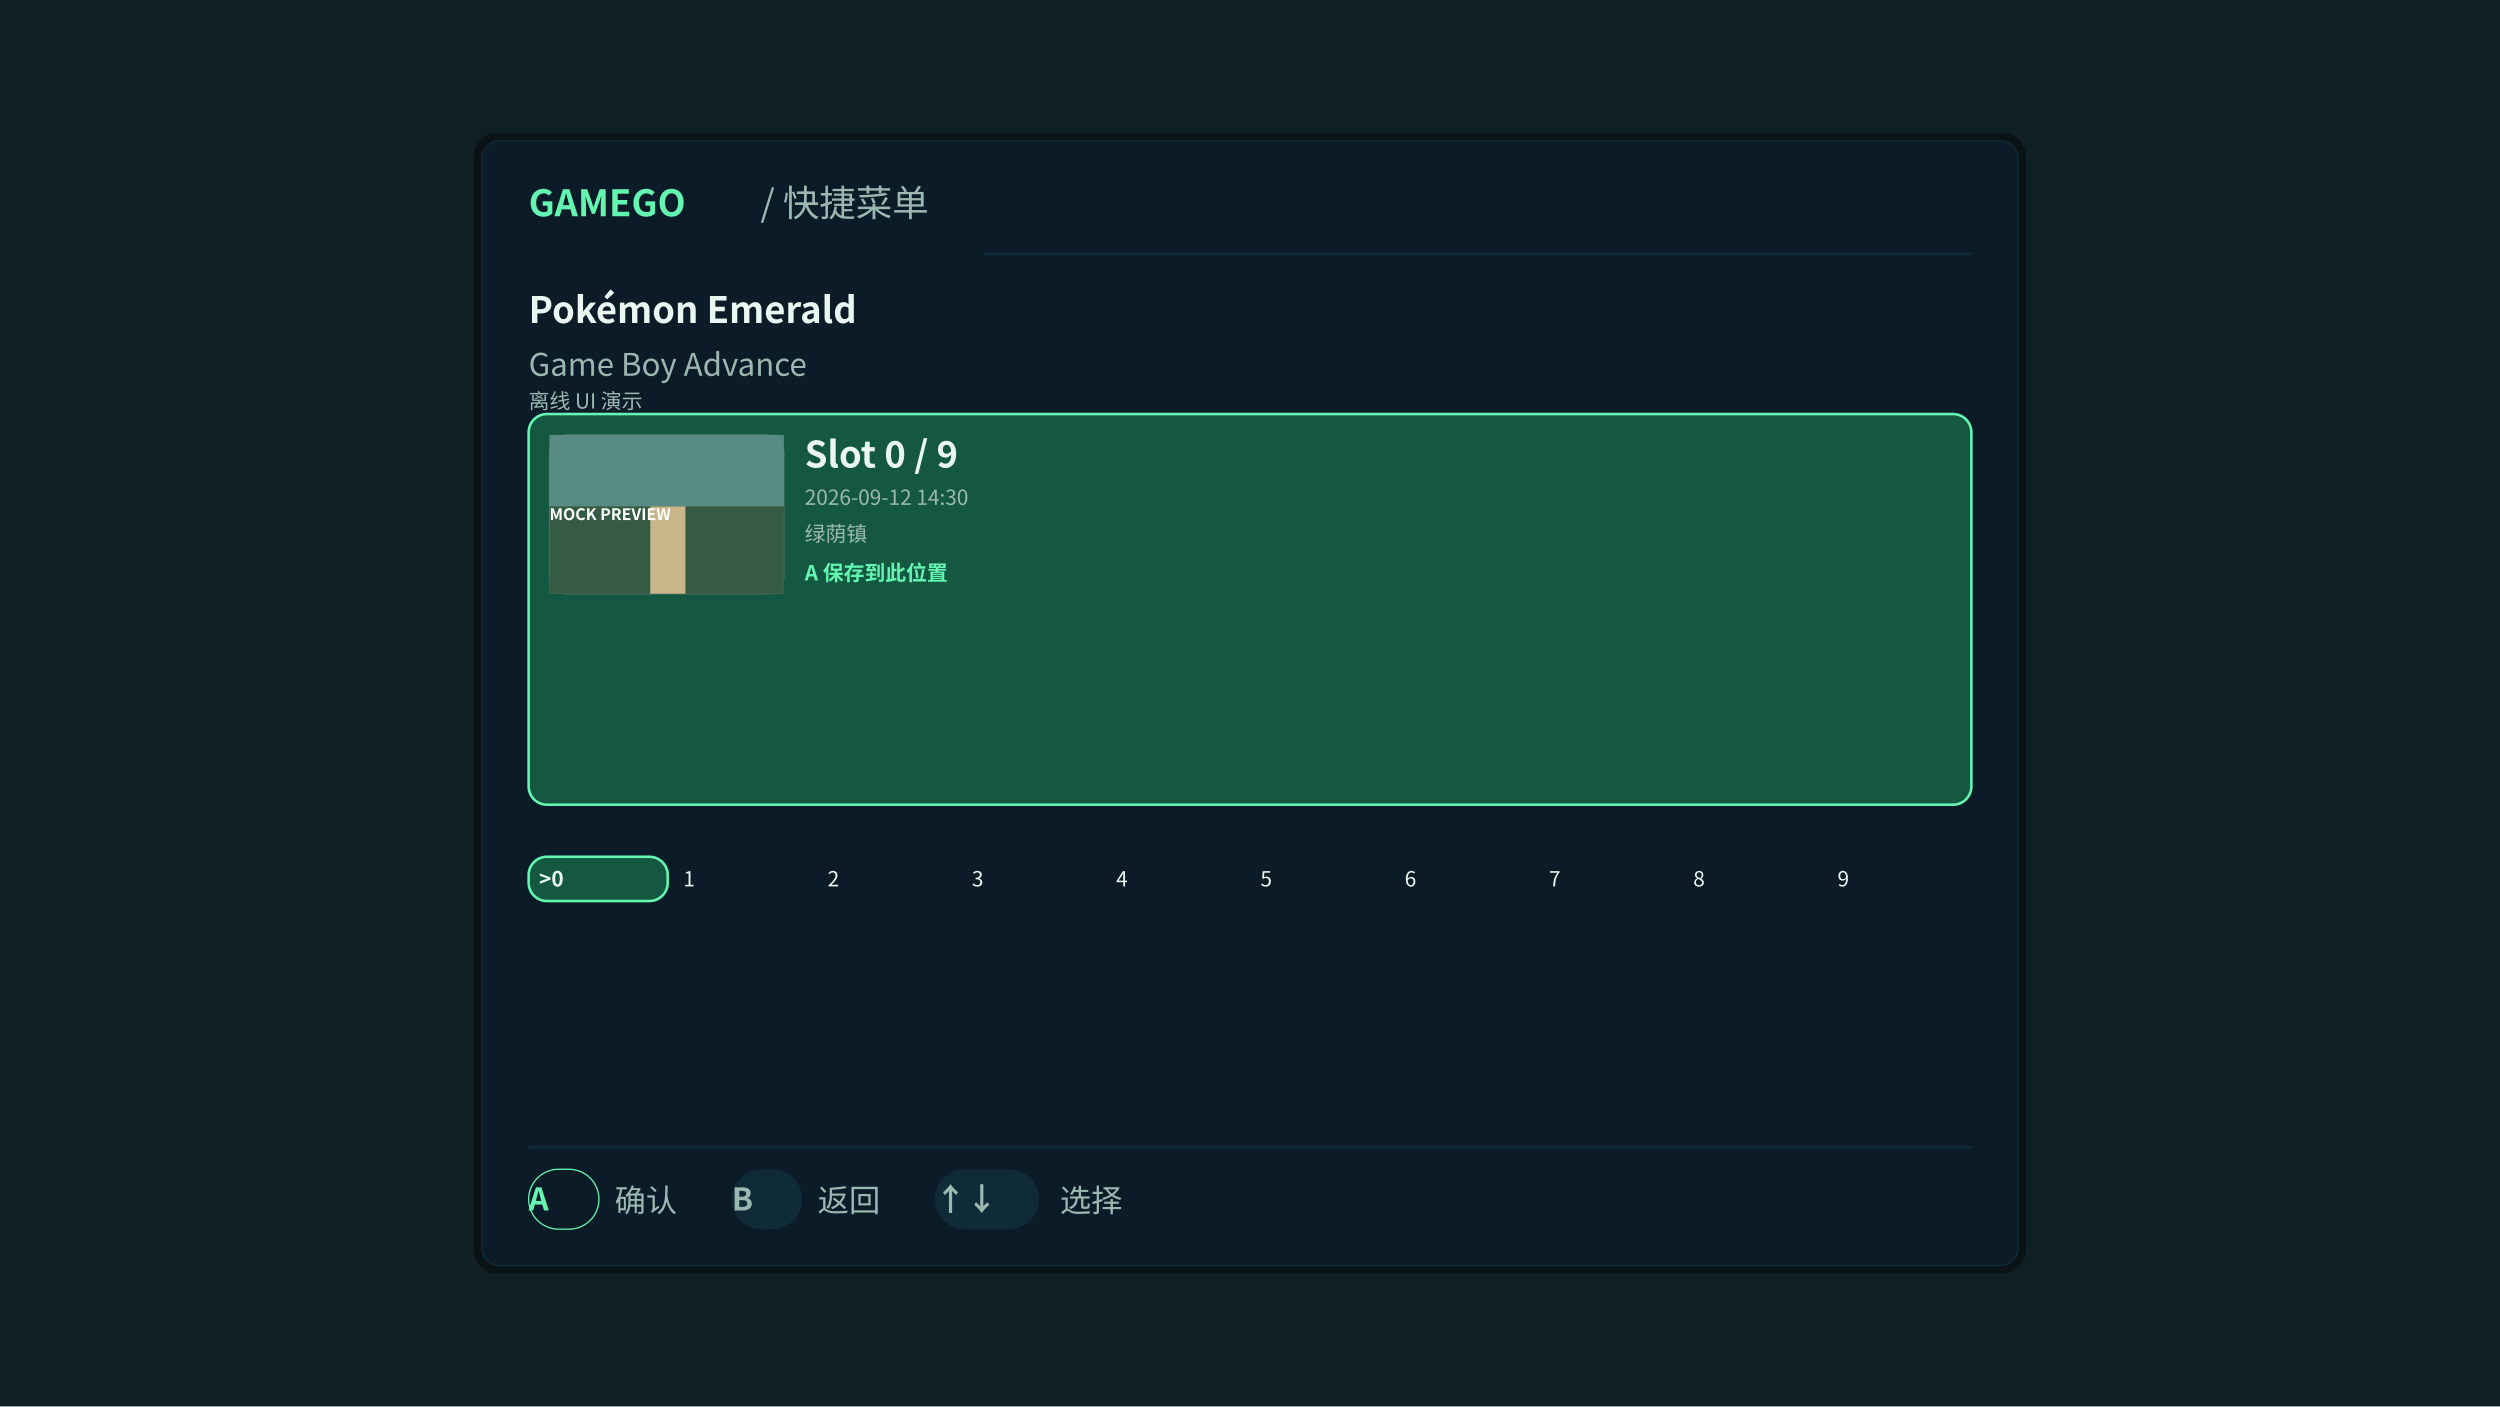
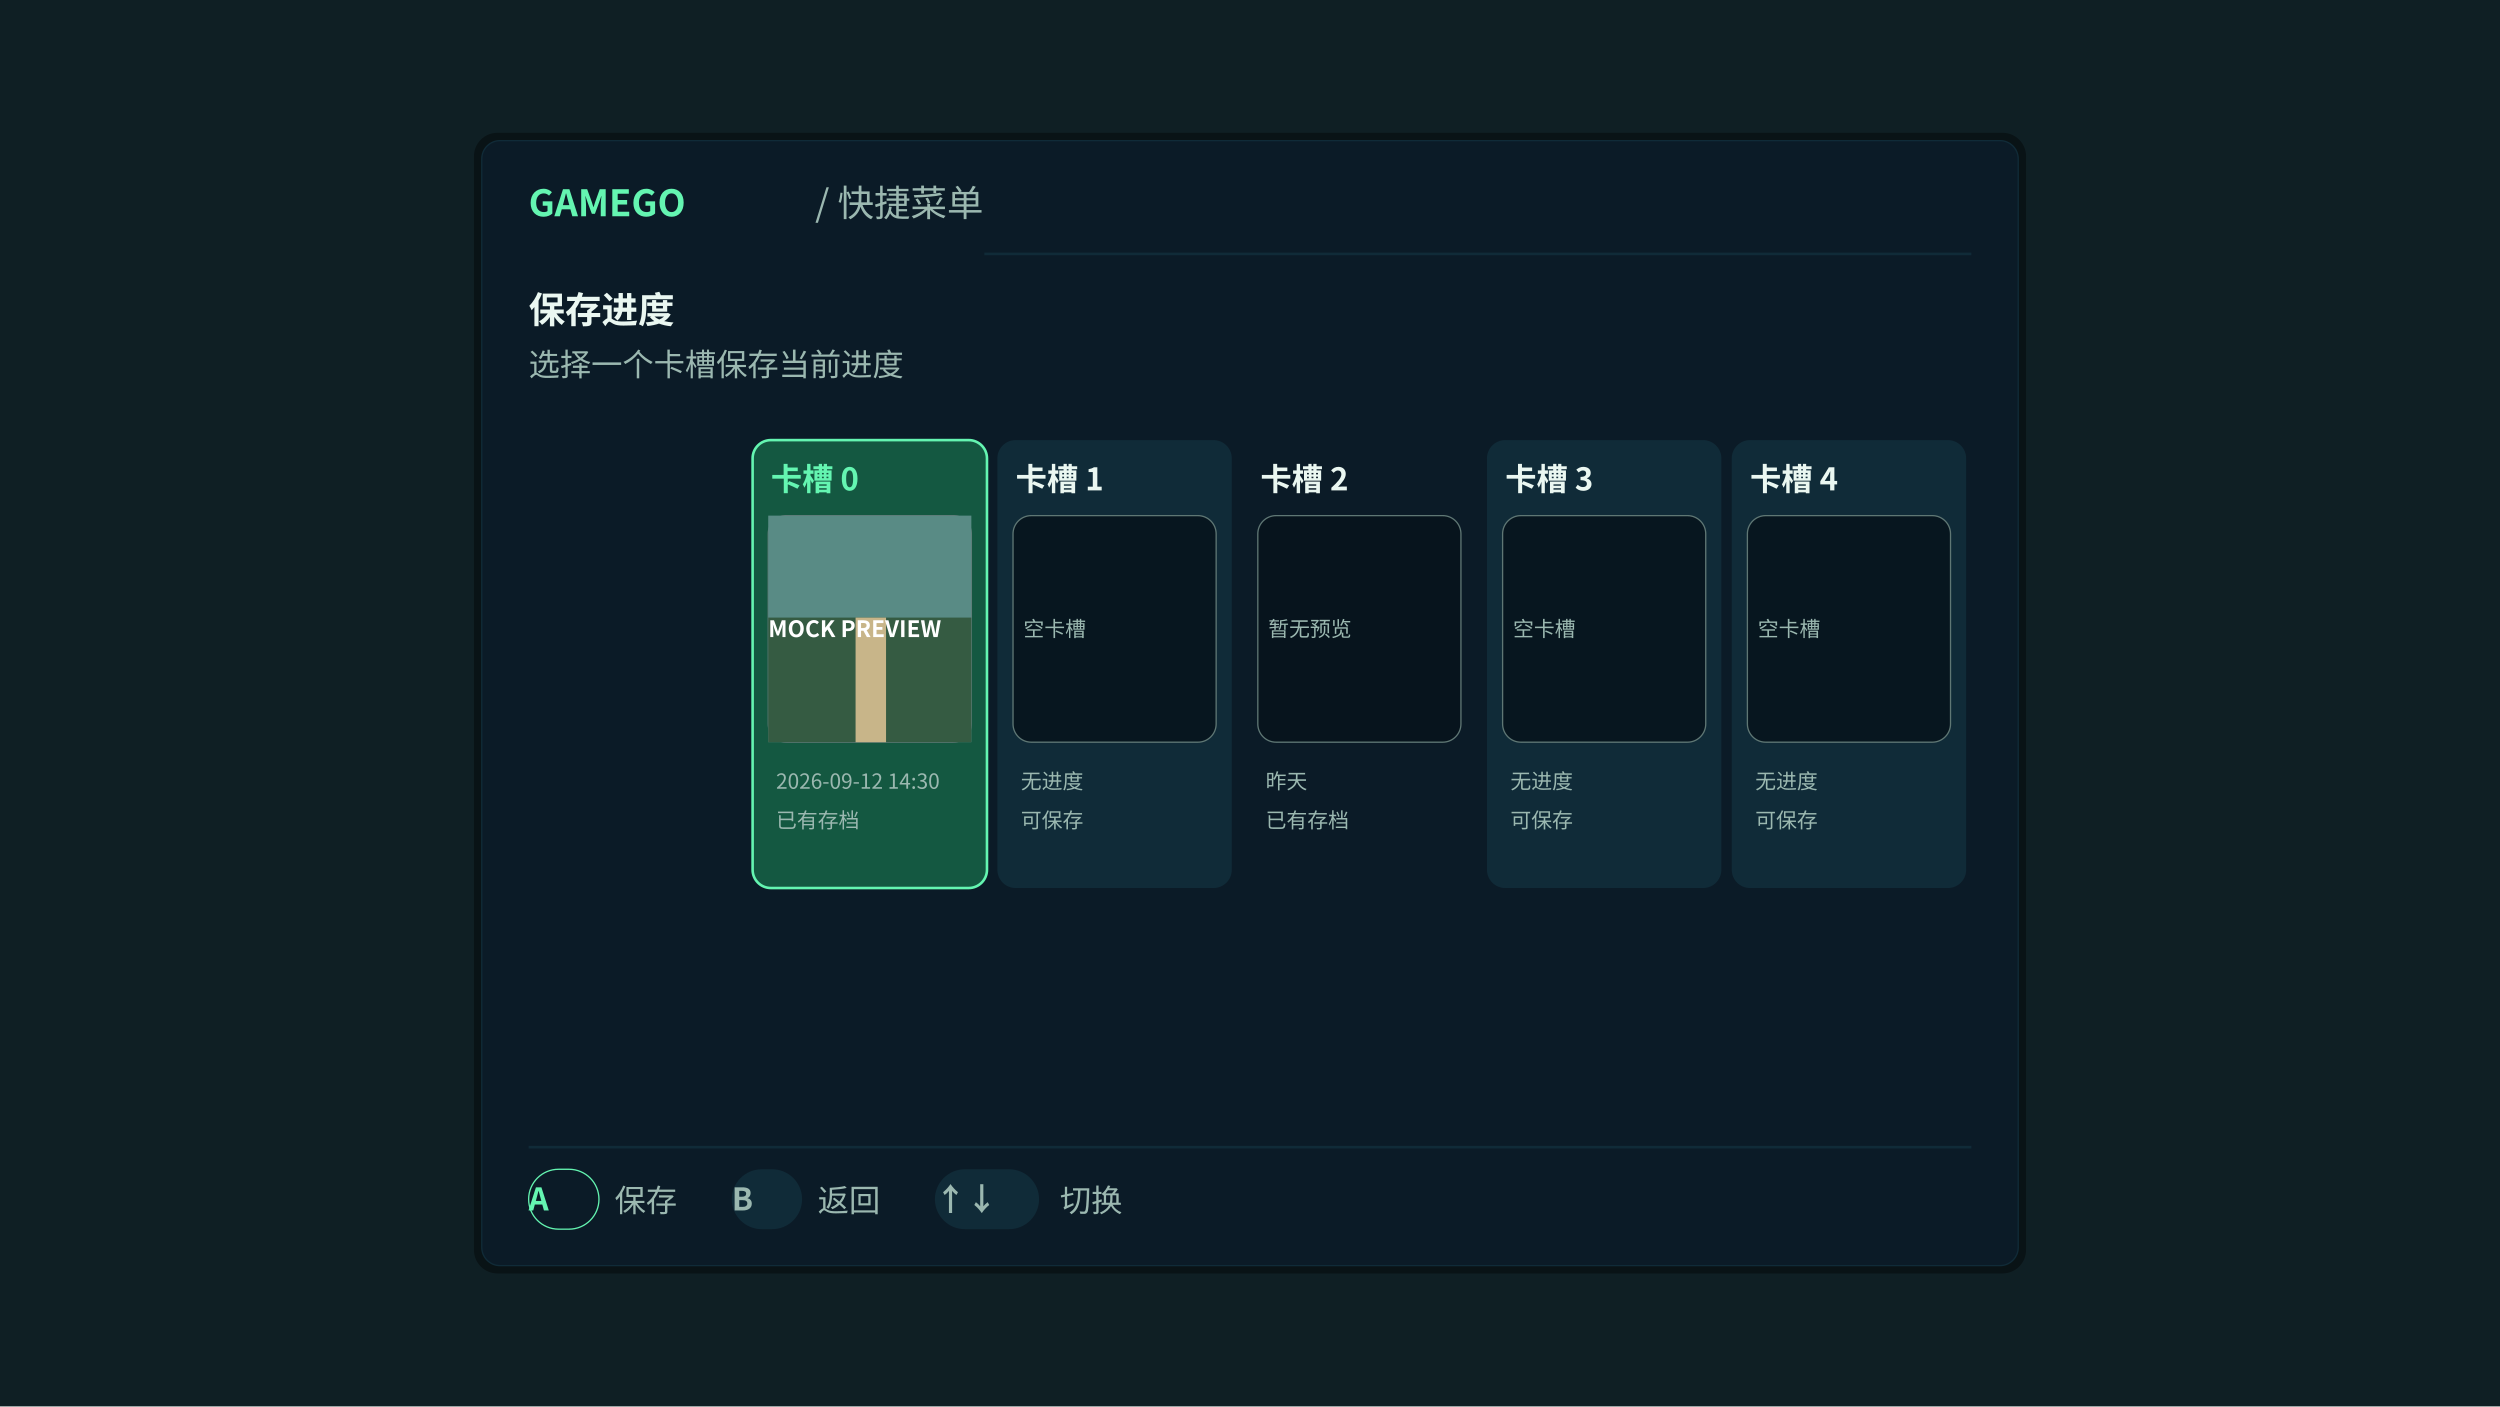
<svg xmlns="http://www.w3.org/2000/svg" width="1280" height="720" viewBox="0 0 1280 720">
  <rect width="100%" height="100%" fill="#456657" />
  <rect x="0" y="0" width="1280" height="720" rx="0" fill="#07131c" fill-opacity="0.851" stroke="#000000" stroke-opacity="0" stroke-width="0" />
  <rect x="242.667" y="68" width="794.667" height="584" rx="12" fill="#000000" fill-opacity="0.4" stroke="#000000" stroke-opacity="0" stroke-width="0" />
  <rect x="246.667" y="72" width="786.667" height="576" rx="9.333" fill="#0b1b27" fill-opacity="1" stroke="#102b38" stroke-opacity="1" stroke-width="0.667" />
  <defs>
    <clipPath id="c0">
-       <rect x="270.667" y="93.333" width="113.333" height="21.333" />
+       <rect x="270.667" y="93.333" width="146.667" height="21.333" />
    </clipPath>
  </defs>
  <text x="270.667" y="110.72" fill="#64f5b1" font-size="18.667" font-weight="600" font-family="PingFang SC,Noto Sans CJK SC,sans-serif" clip-path="url(#c0)">GAMEGO</text>
  <defs>
    <clipPath id="c1">
-       <rect x="389.333" y="93.333" width="620" height="21.333" />
-     </clipPath>
-   </defs>
-   <text x="389.333" y="110.72" fill="#9bb8b0" font-size="18.667" font-weight="400" font-family="PingFang SC,Noto Sans CJK SC,sans-serif" clip-path="url(#c1)">/  快捷菜单</text>
+       <rect x="417.333" y="93.333" width="592" height="21.333" />
+     </clipPath>
+   </defs>
+   <text x="417.333" y="110.72" fill="#9bb8b0" font-size="18.667" font-weight="400" font-family="PingFang SC,Noto Sans CJK SC,sans-serif" clip-path="url(#c1)">/  快捷菜单</text>
  <rect x="504" y="129.333" width="505.333" height="1.333" rx="0" fill="#102b38" fill-opacity="1" stroke="#000000" stroke-opacity="0" stroke-width="0" />
  <defs>
    <clipPath id="c2">
      <rect x="270.667" y="145.333" width="738.667" height="26.667" />
    </clipPath>
  </defs>
-   <text x="270.667" y="165.387" fill="#eaf7f1" font-size="18.667" font-weight="600" font-family="PingFang SC,Noto Sans CJK SC,sans-serif" clip-path="url(#c2)">Pokémon Emerald</text>
+   <text x="270.667" y="165.387" fill="#eaf7f1" font-size="18.667" font-weight="600" font-family="PingFang SC,Noto Sans CJK SC,sans-serif" clip-path="url(#c2)">保存进度</text>
  <defs>
    <clipPath id="c3">
      <rect x="270.667" y="176" width="738.667" height="21.333" />
    </clipPath>
  </defs>
-   <text x="270.667" y="192.427" fill="#9bb8b0" font-size="16" font-weight="400" font-family="PingFang SC,Noto Sans CJK SC,sans-serif" clip-path="url(#c3)">Game Boy Advance</text>
+   <text x="270.667" y="192.427" fill="#9bb8b0" font-size="16" font-weight="400" font-family="PingFang SC,Noto Sans CJK SC,sans-serif" clip-path="url(#c3)">选择一个卡槽保存当前进度</text>
+   <rect x="385.333" y="225.333" width="120" height="229.333" rx="9.333" fill="#145841" fill-opacity="1" stroke="#64f5b1" stroke-opacity="1" stroke-width="1.333" />
  <defs>
    <clipPath id="c4">
-       <rect x="270.667" y="197.333" width="738.667" height="16" />
-     </clipPath>
-   </defs>
-   <text x="270.667" y="209.173" fill="#9bb8b0" font-size="10.667" font-weight="400" font-family="PingFang SC,Noto Sans CJK SC,sans-serif" clip-path="url(#c4)">离线 UI 演示</text>
+       <rect x="394.667" y="236" width="101.333" height="18.667" />
+     </clipPath>
+   </defs>
+   <text x="394.667" y="251.093" fill="#64f5b1" font-size="16" font-weight="600" font-family="PingFang SC,Noto Sans CJK SC,sans-serif" clip-path="url(#c4)">卡槽 0</text>
+   <rect x="393.333" y="264" width="104" height="116" rx="9.333" fill="#07131c" fill-opacity="0.851" stroke="#5f7774" stroke-opacity="1" stroke-width="0.667" />
+   <rect x="393.333" y="264" width="104" height="116" rx="0" fill="#598b85" fill-opacity="1" stroke="#000000" stroke-opacity="0" stroke-width="0" />
+   <rect x="393.333" y="316.2" width="104" height="63.8" rx="0" fill="#355b42" fill-opacity="1" stroke="#000000" stroke-opacity="0" stroke-width="0" />
+   <rect x="438.053" y="316.2" width="15.6" height="63.8" rx="0" fill="#c8b589" fill-opacity="1" stroke="#000000" stroke-opacity="0" stroke-width="0" />
  <defs>
    <clipPath id="c5">
-       <rect x="270.667" y="212" width="738.667" height="50.667" />
-     </clipPath>
-   </defs>
-   <text x="270.667" y="244.053" fill="#eaf7f1" font-size="18.667" font-weight="600" font-family="PingFang SC,Noto Sans CJK SC,sans-serif" clip-path="url(#c5)">保存进度</text>
-   <rect x="270.667" y="212" width="738.667" height="200" rx="9.333" fill="#145841" fill-opacity="1" stroke="#64f5b1" stroke-opacity="1" stroke-width="1.333" />
-   <rect x="281.333" y="222.667" width="120" height="81.333" rx="9.333" fill="#07131c" fill-opacity="0.851" stroke="#5f7774" stroke-opacity="1" stroke-width="0.667" />
-   <rect x="281.333" y="222.667" width="120" height="81.333" rx="0" fill="#598b85" fill-opacity="1" stroke="#000000" stroke-opacity="0" stroke-width="0" />
-   <rect x="281.333" y="259.267" width="120" height="44.733" rx="0" fill="#355b42" fill-opacity="1" stroke="#000000" stroke-opacity="0" stroke-width="0" />
-   <rect x="332.933" y="259.267" width="18" height="44.733" rx="0" fill="#c8b589" fill-opacity="1" stroke="#000000" stroke-opacity="0" stroke-width="0" />
+       <rect x="393.333" y="264" width="104" height="116" />
+     </clipPath>
+   </defs>
+   <text x="393.333" y="326.176" fill="#ffffff" font-size="11.6" font-weight="600" font-family="PingFang SC,Noto Sans CJK SC,sans-serif" clip-path="url(#c5)">MOCK PREVIEW</text>
  <defs>
    <clipPath id="c6">
-       <rect x="281.333" y="222.667" width="120" height="81.333" />
-     </clipPath>
-   </defs>
-   <text x="281.333" y="266.261" fill="#ffffff" font-size="8.133" font-weight="600" font-family="PingFang SC,Noto Sans CJK SC,sans-serif" clip-path="url(#c6)">MOCK PREVIEW</text>
+       <rect x="397.333" y="392" width="96" height="16" />
+     </clipPath>
+   </defs>
+   <text x="397.333" y="403.84" fill="#9bb8b0" font-size="10.667" font-weight="400" font-family="PingFang SC,Noto Sans CJK SC,sans-serif" clip-path="url(#c6)">2026-09-12 14:30</text>
  <defs>
    <clipPath id="c7">
-       <rect x="412" y="222.667" width="597.333" height="20" />
-     </clipPath>
-   </defs>
-   <text x="412" y="239.387" fill="#eaf7f1" font-size="18.667" font-weight="600" font-family="PingFang SC,Noto Sans CJK SC,sans-serif" clip-path="url(#c7)">Slot 0  /  9</text>
+       <rect x="397.333" y="412" width="96" height="16" />
+     </clipPath>
+   </defs>
+   <text x="397.333" y="423.84" fill="#9bb8b0" font-size="10.667" font-weight="400" font-family="PingFang SC,Noto Sans CJK SC,sans-serif" clip-path="url(#c7)">已有存档</text>
+   <rect x="510.667" y="225.333" width="120" height="229.333" rx="9.333" fill="#102b38" fill-opacity="1" stroke="#000000" stroke-opacity="0" stroke-width="0" />
  <defs>
    <clipPath id="c8">
-       <rect x="412" y="246.667" width="597.333" height="16" />
-     </clipPath>
-   </defs>
-   <text x="412" y="258.507" fill="#9bb8b0" font-size="10.667" font-weight="400" font-family="PingFang SC,Noto Sans CJK SC,sans-serif" clip-path="url(#c8)">2026-09-12 14:30</text>
+       <rect x="520" y="236" width="101.333" height="18.667" />
+     </clipPath>
+   </defs>
+   <text x="520" y="251.093" fill="#eaf7f1" font-size="16" font-weight="600" font-family="PingFang SC,Noto Sans CJK SC,sans-serif" clip-path="url(#c8)">卡槽 1</text>
+   <rect x="518.667" y="264" width="104" height="116" rx="9.333" fill="#07131c" fill-opacity="0.851" stroke="#5f7774" stroke-opacity="1" stroke-width="0.667" />
  <defs>
    <clipPath id="c9">
-       <rect x="412" y="265.333" width="597.333" height="16" />
-     </clipPath>
-   </defs>
-   <text x="412" y="277.173" fill="#9bb8b0" font-size="10.667" font-weight="400" font-family="PingFang SC,Noto Sans CJK SC,sans-serif" clip-path="url(#c9)">绿荫镇</text>
+       <rect x="524" y="264" width="93.333" height="116" />
+     </clipPath>
+   </defs>
+   <text x="524" y="325.84" fill="#9bb8b0" font-size="10.667" font-weight="400" font-family="PingFang SC,Noto Sans CJK SC,sans-serif" clip-path="url(#c9)">空卡槽</text>
  <defs>
    <clipPath id="c10">
-       <rect x="412" y="285.333" width="597.333" height="16" />
-     </clipPath>
-   </defs>
-   <text x="412" y="297.173" fill="#64f5b1" font-size="10.667" font-weight="600" font-family="PingFang SC,Noto Sans CJK SC,sans-serif" clip-path="url(#c10)">A 保存到此位置</text>
-   <rect x="270.667" y="438.667" width="71.2" height="22.667" rx="9.333" fill="#145841" fill-opacity="1" stroke="#64f5b1" stroke-opacity="1" stroke-width="1.333" />
+       <rect x="522.667" y="392" width="96" height="16" />
+     </clipPath>
+   </defs>
+   <text x="522.667" y="403.84" fill="#9bb8b0" font-size="10.667" font-weight="400" font-family="PingFang SC,Noto Sans CJK SC,sans-serif" clip-path="url(#c10)">无进度</text>
  <defs>
    <clipPath id="c11">
-       <rect x="276" y="438.667" width="60.533" height="22.667" />
-     </clipPath>
-   </defs>
-   <text x="276" y="453.84" fill="#eaf7f1" font-size="10.667" font-weight="600" font-family="PingFang SC,Noto Sans CJK SC,sans-serif" clip-path="url(#c11)">&gt;0 </text>
-   <rect x="344.533" y="438.667" width="71.2" height="22.667" rx="9.333" fill="#0b1b27" fill-opacity="1" stroke="#000000" stroke-opacity="0" stroke-width="0" />
+       <rect x="522.667" y="412" width="96" height="16" />
+     </clipPath>
+   </defs>
+   <text x="522.667" y="423.84" fill="#9bb8b0" font-size="10.667" font-weight="400" font-family="PingFang SC,Noto Sans CJK SC,sans-serif" clip-path="url(#c11)">可保存</text>
+   <rect x="636" y="225.333" width="120" height="229.333" rx="9.333" fill="#0b1b27" fill-opacity="1" stroke="#000000" stroke-opacity="0" stroke-width="0" />
  <defs>
    <clipPath id="c12">
-       <rect x="349.867" y="438.667" width="60.533" height="22.667" />
-     </clipPath>
-   </defs>
-   <text x="349.867" y="453.84" fill="#eaf7f1" font-size="10.667" font-weight="400" font-family="PingFang SC,Noto Sans CJK SC,sans-serif" clip-path="url(#c12)"> 1 </text>
-   <rect x="418.4" y="438.667" width="71.2" height="22.667" rx="9.333" fill="#0b1b27" fill-opacity="1" stroke="#000000" stroke-opacity="0" stroke-width="0" />
+       <rect x="645.333" y="236" width="101.333" height="18.667" />
+     </clipPath>
+   </defs>
+   <text x="645.333" y="251.093" fill="#eaf7f1" font-size="16" font-weight="600" font-family="PingFang SC,Noto Sans CJK SC,sans-serif" clip-path="url(#c12)">卡槽 2</text>
+   <rect x="644" y="264" width="104" height="116" rx="9.333" fill="#07131c" fill-opacity="0.851" stroke="#5f7774" stroke-opacity="1" stroke-width="0.667" />
  <defs>
    <clipPath id="c13">
-       <rect x="423.733" y="438.667" width="60.533" height="22.667" />
-     </clipPath>
-   </defs>
-   <text x="423.733" y="453.84" fill="#eaf7f1" font-size="10.667" font-weight="400" font-family="PingFang SC,Noto Sans CJK SC,sans-serif" clip-path="url(#c13)"> 2 </text>
-   <rect x="492.267" y="438.667" width="71.2" height="22.667" rx="9.333" fill="#0b1b27" fill-opacity="1" stroke="#000000" stroke-opacity="0" stroke-width="0" />
+       <rect x="649.333" y="264" width="93.333" height="116" />
+     </clipPath>
+   </defs>
+   <text x="649.333" y="325.84" fill="#9bb8b0" font-size="10.667" font-weight="400" font-family="PingFang SC,Noto Sans CJK SC,sans-serif" clip-path="url(#c13)">暂无预览</text>
  <defs>
    <clipPath id="c14">
-       <rect x="497.6" y="438.667" width="60.533" height="22.667" />
-     </clipPath>
-   </defs>
-   <text x="497.6" y="453.84" fill="#eaf7f1" font-size="10.667" font-weight="400" font-family="PingFang SC,Noto Sans CJK SC,sans-serif" clip-path="url(#c14)"> 3 </text>
-   <rect x="566.133" y="438.667" width="71.2" height="22.667" rx="9.333" fill="#0b1b27" fill-opacity="1" stroke="#000000" stroke-opacity="0" stroke-width="0" />
+       <rect x="648" y="392" width="96" height="16" />
+     </clipPath>
+   </defs>
+   <text x="648" y="403.84" fill="#9bb8b0" font-size="10.667" font-weight="400" font-family="PingFang SC,Noto Sans CJK SC,sans-serif" clip-path="url(#c14)">昨天</text>
  <defs>
    <clipPath id="c15">
-       <rect x="571.467" y="438.667" width="60.533" height="22.667" />
-     </clipPath>
-   </defs>
-   <text x="571.467" y="453.84" fill="#eaf7f1" font-size="10.667" font-weight="400" font-family="PingFang SC,Noto Sans CJK SC,sans-serif" clip-path="url(#c15)"> 4 </text>
-   <rect x="640" y="438.667" width="71.2" height="22.667" rx="9.333" fill="#0b1b27" fill-opacity="1" stroke="#000000" stroke-opacity="0" stroke-width="0" />
+       <rect x="648" y="412" width="96" height="16" />
+     </clipPath>
+   </defs>
+   <text x="648" y="423.84" fill="#9bb8b0" font-size="10.667" font-weight="400" font-family="PingFang SC,Noto Sans CJK SC,sans-serif" clip-path="url(#c15)">已有存档</text>
+   <rect x="761.333" y="225.333" width="120" height="229.333" rx="9.333" fill="#102b38" fill-opacity="1" stroke="#000000" stroke-opacity="0" stroke-width="0" />
  <defs>
    <clipPath id="c16">
-       <rect x="645.333" y="438.667" width="60.533" height="22.667" />
-     </clipPath>
-   </defs>
-   <text x="645.333" y="453.84" fill="#eaf7f1" font-size="10.667" font-weight="400" font-family="PingFang SC,Noto Sans CJK SC,sans-serif" clip-path="url(#c16)"> 5 </text>
-   <rect x="713.867" y="438.667" width="71.2" height="22.667" rx="9.333" fill="#0b1b27" fill-opacity="1" stroke="#000000" stroke-opacity="0" stroke-width="0" />
+       <rect x="770.667" y="236" width="101.333" height="18.667" />
+     </clipPath>
+   </defs>
+   <text x="770.667" y="251.093" fill="#eaf7f1" font-size="16" font-weight="600" font-family="PingFang SC,Noto Sans CJK SC,sans-serif" clip-path="url(#c16)">卡槽 3</text>
+   <rect x="769.333" y="264" width="104" height="116" rx="9.333" fill="#07131c" fill-opacity="0.851" stroke="#5f7774" stroke-opacity="1" stroke-width="0.667" />
  <defs>
    <clipPath id="c17">
-       <rect x="719.2" y="438.667" width="60.533" height="22.667" />
-     </clipPath>
-   </defs>
-   <text x="719.2" y="453.84" fill="#eaf7f1" font-size="10.667" font-weight="400" font-family="PingFang SC,Noto Sans CJK SC,sans-serif" clip-path="url(#c17)"> 6 </text>
-   <rect x="787.733" y="438.667" width="71.2" height="22.667" rx="9.333" fill="#0b1b27" fill-opacity="1" stroke="#000000" stroke-opacity="0" stroke-width="0" />
+       <rect x="774.667" y="264" width="93.333" height="116" />
+     </clipPath>
+   </defs>
+   <text x="774.667" y="325.84" fill="#9bb8b0" font-size="10.667" font-weight="400" font-family="PingFang SC,Noto Sans CJK SC,sans-serif" clip-path="url(#c17)">空卡槽</text>
  <defs>
    <clipPath id="c18">
-       <rect x="793.067" y="438.667" width="60.533" height="22.667" />
-     </clipPath>
-   </defs>
-   <text x="793.067" y="453.84" fill="#eaf7f1" font-size="10.667" font-weight="400" font-family="PingFang SC,Noto Sans CJK SC,sans-serif" clip-path="url(#c18)"> 7 </text>
-   <rect x="861.6" y="438.667" width="71.2" height="22.667" rx="9.333" fill="#0b1b27" fill-opacity="1" stroke="#000000" stroke-opacity="0" stroke-width="0" />
+       <rect x="773.333" y="392" width="96" height="16" />
+     </clipPath>
+   </defs>
+   <text x="773.333" y="403.84" fill="#9bb8b0" font-size="10.667" font-weight="400" font-family="PingFang SC,Noto Sans CJK SC,sans-serif" clip-path="url(#c18)">无进度</text>
  <defs>
    <clipPath id="c19">
-       <rect x="866.933" y="438.667" width="60.533" height="22.667" />
-     </clipPath>
-   </defs>
-   <text x="866.933" y="453.84" fill="#eaf7f1" font-size="10.667" font-weight="400" font-family="PingFang SC,Noto Sans CJK SC,sans-serif" clip-path="url(#c19)"> 8 </text>
-   <rect x="935.467" y="438.667" width="71.2" height="22.667" rx="9.333" fill="#0b1b27" fill-opacity="1" stroke="#000000" stroke-opacity="0" stroke-width="0" />
+       <rect x="773.333" y="412" width="96" height="16" />
+     </clipPath>
+   </defs>
+   <text x="773.333" y="423.84" fill="#9bb8b0" font-size="10.667" font-weight="400" font-family="PingFang SC,Noto Sans CJK SC,sans-serif" clip-path="url(#c19)">可保存</text>
+   <rect x="886.667" y="225.333" width="120" height="229.333" rx="9.333" fill="#102b38" fill-opacity="1" stroke="#000000" stroke-opacity="0" stroke-width="0" />
  <defs>
    <clipPath id="c20">
-       <rect x="940.8" y="438.667" width="60.533" height="22.667" />
-     </clipPath>
-   </defs>
-   <text x="940.8" y="453.84" fill="#eaf7f1" font-size="10.667" font-weight="400" font-family="PingFang SC,Noto Sans CJK SC,sans-serif" clip-path="url(#c20)"> 9 </text>
+       <rect x="896" y="236" width="101.333" height="18.667" />
+     </clipPath>
+   </defs>
+   <text x="896" y="251.093" fill="#eaf7f1" font-size="16" font-weight="600" font-family="PingFang SC,Noto Sans CJK SC,sans-serif" clip-path="url(#c20)">卡槽 4</text>
+   <rect x="894.667" y="264" width="104" height="116" rx="9.333" fill="#07131c" fill-opacity="0.851" stroke="#5f7774" stroke-opacity="1" stroke-width="0.667" />
+   <defs>
+     <clipPath id="c21">
+       <rect x="900" y="264" width="93.333" height="116" />
+     </clipPath>
+   </defs>
+   <text x="900" y="325.84" fill="#9bb8b0" font-size="10.667" font-weight="400" font-family="PingFang SC,Noto Sans CJK SC,sans-serif" clip-path="url(#c21)">空卡槽</text>
+   <defs>
+     <clipPath id="c22">
+       <rect x="898.667" y="392" width="96" height="16" />
+     </clipPath>
+   </defs>
+   <text x="898.667" y="403.84" fill="#9bb8b0" font-size="10.667" font-weight="400" font-family="PingFang SC,Noto Sans CJK SC,sans-serif" clip-path="url(#c22)">无进度</text>
+   <defs>
+     <clipPath id="c23">
+       <rect x="898.667" y="412" width="96" height="16" />
+     </clipPath>
+   </defs>
+   <text x="898.667" y="423.84" fill="#9bb8b0" font-size="10.667" font-weight="400" font-family="PingFang SC,Noto Sans CJK SC,sans-serif" clip-path="url(#c23)">可保存</text>
  <rect x="270.667" y="586.667" width="738.667" height="1.333" rx="0" fill="#102b38" fill-opacity="1" stroke="#000000" stroke-opacity="0" stroke-width="0" />
  <rect x="270.667" y="598.667" width="36" height="30.667" rx="15.333" fill="#0b1b27" fill-opacity="1" stroke="#64f5b1" stroke-opacity="1" stroke-width="0.667" />
  <defs>
-     <clipPath id="c21">
+     <clipPath id="c24">
      <rect x="270.667" y="598.667" width="36" height="30.667" />
    </clipPath>
  </defs>
-   <text x="270.667" y="619.76" fill="#64f5b1" font-size="16" font-weight="600" font-family="PingFang SC,Noto Sans CJK SC,sans-serif" clip-path="url(#c21)">A</text>
-   <defs>
-     <clipPath id="c22">
+   <text x="270.667" y="619.76" fill="#64f5b1" font-size="16" font-weight="600" font-family="PingFang SC,Noto Sans CJK SC,sans-serif" clip-path="url(#c24)">A</text>
+   <defs>
+     <clipPath id="c25">
      <rect x="314.667" y="598.667" width="66.667" height="32" />
    </clipPath>
  </defs>
-   <text x="314.667" y="620.427" fill="#9bb8b0" font-size="16" font-weight="400" font-family="PingFang SC,Noto Sans CJK SC,sans-serif" clip-path="url(#c22)">确认</text>
+   <text x="314.667" y="620.427" fill="#9bb8b0" font-size="16" font-weight="400" font-family="PingFang SC,Noto Sans CJK SC,sans-serif" clip-path="url(#c25)">保存</text>
  <rect x="374.667" y="598.667" width="36" height="30.667" rx="15.333" fill="#102b38" fill-opacity="1" stroke="#000000" stroke-opacity="0" stroke-width="0" />
  <defs>
-     <clipPath id="c23">
+     <clipPath id="c26">
      <rect x="374.667" y="598.667" width="36" height="30.667" />
    </clipPath>
  </defs>
-   <text x="374.667" y="619.76" fill="#9bb8b0" font-size="16" font-weight="600" font-family="PingFang SC,Noto Sans CJK SC,sans-serif" clip-path="url(#c23)">B</text>
-   <defs>
-     <clipPath id="c24">
+   <text x="374.667" y="619.76" fill="#9bb8b0" font-size="16" font-weight="600" font-family="PingFang SC,Noto Sans CJK SC,sans-serif" clip-path="url(#c26)">B</text>
+   <defs>
+     <clipPath id="c27">
      <rect x="418.667" y="598.667" width="66.667" height="32" />
    </clipPath>
  </defs>
-   <text x="418.667" y="620.427" fill="#9bb8b0" font-size="16" font-weight="400" font-family="PingFang SC,Noto Sans CJK SC,sans-serif" clip-path="url(#c24)">返回</text>
+   <text x="418.667" y="620.427" fill="#9bb8b0" font-size="16" font-weight="400" font-family="PingFang SC,Noto Sans CJK SC,sans-serif" clip-path="url(#c27)">返回</text>
  <rect x="478.667" y="598.667" width="53.333" height="30.667" rx="15.333" fill="#102b38" fill-opacity="1" stroke="#000000" stroke-opacity="0" stroke-width="0" />
  <defs>
-     <clipPath id="c25">
+     <clipPath id="c28">
      <rect x="478.667" y="598.667" width="53.333" height="30.667" />
    </clipPath>
  </defs>
-   <text x="478.667" y="619.76" fill="#9bb8b0" font-size="16" font-weight="600" font-family="PingFang SC,Noto Sans CJK SC,sans-serif" clip-path="url(#c25)">↑↓</text>
-   <defs>
-     <clipPath id="c26">
+   <text x="478.667" y="619.76" fill="#9bb8b0" font-size="16" font-weight="600" font-family="PingFang SC,Noto Sans CJK SC,sans-serif" clip-path="url(#c28)">↑↓</text>
+   <defs>
+     <clipPath id="c29">
      <rect x="542.667" y="598.667" width="66.667" height="32" />
    </clipPath>
  </defs>
-   <text x="542.667" y="620.427" fill="#9bb8b0" font-size="16" font-weight="400" font-family="PingFang SC,Noto Sans CJK SC,sans-serif" clip-path="url(#c26)">选择</text>
+   <text x="542.667" y="620.427" fill="#9bb8b0" font-size="16" font-weight="400" font-family="PingFang SC,Noto Sans CJK SC,sans-serif" clip-path="url(#c29)">切换</text>
</svg>
